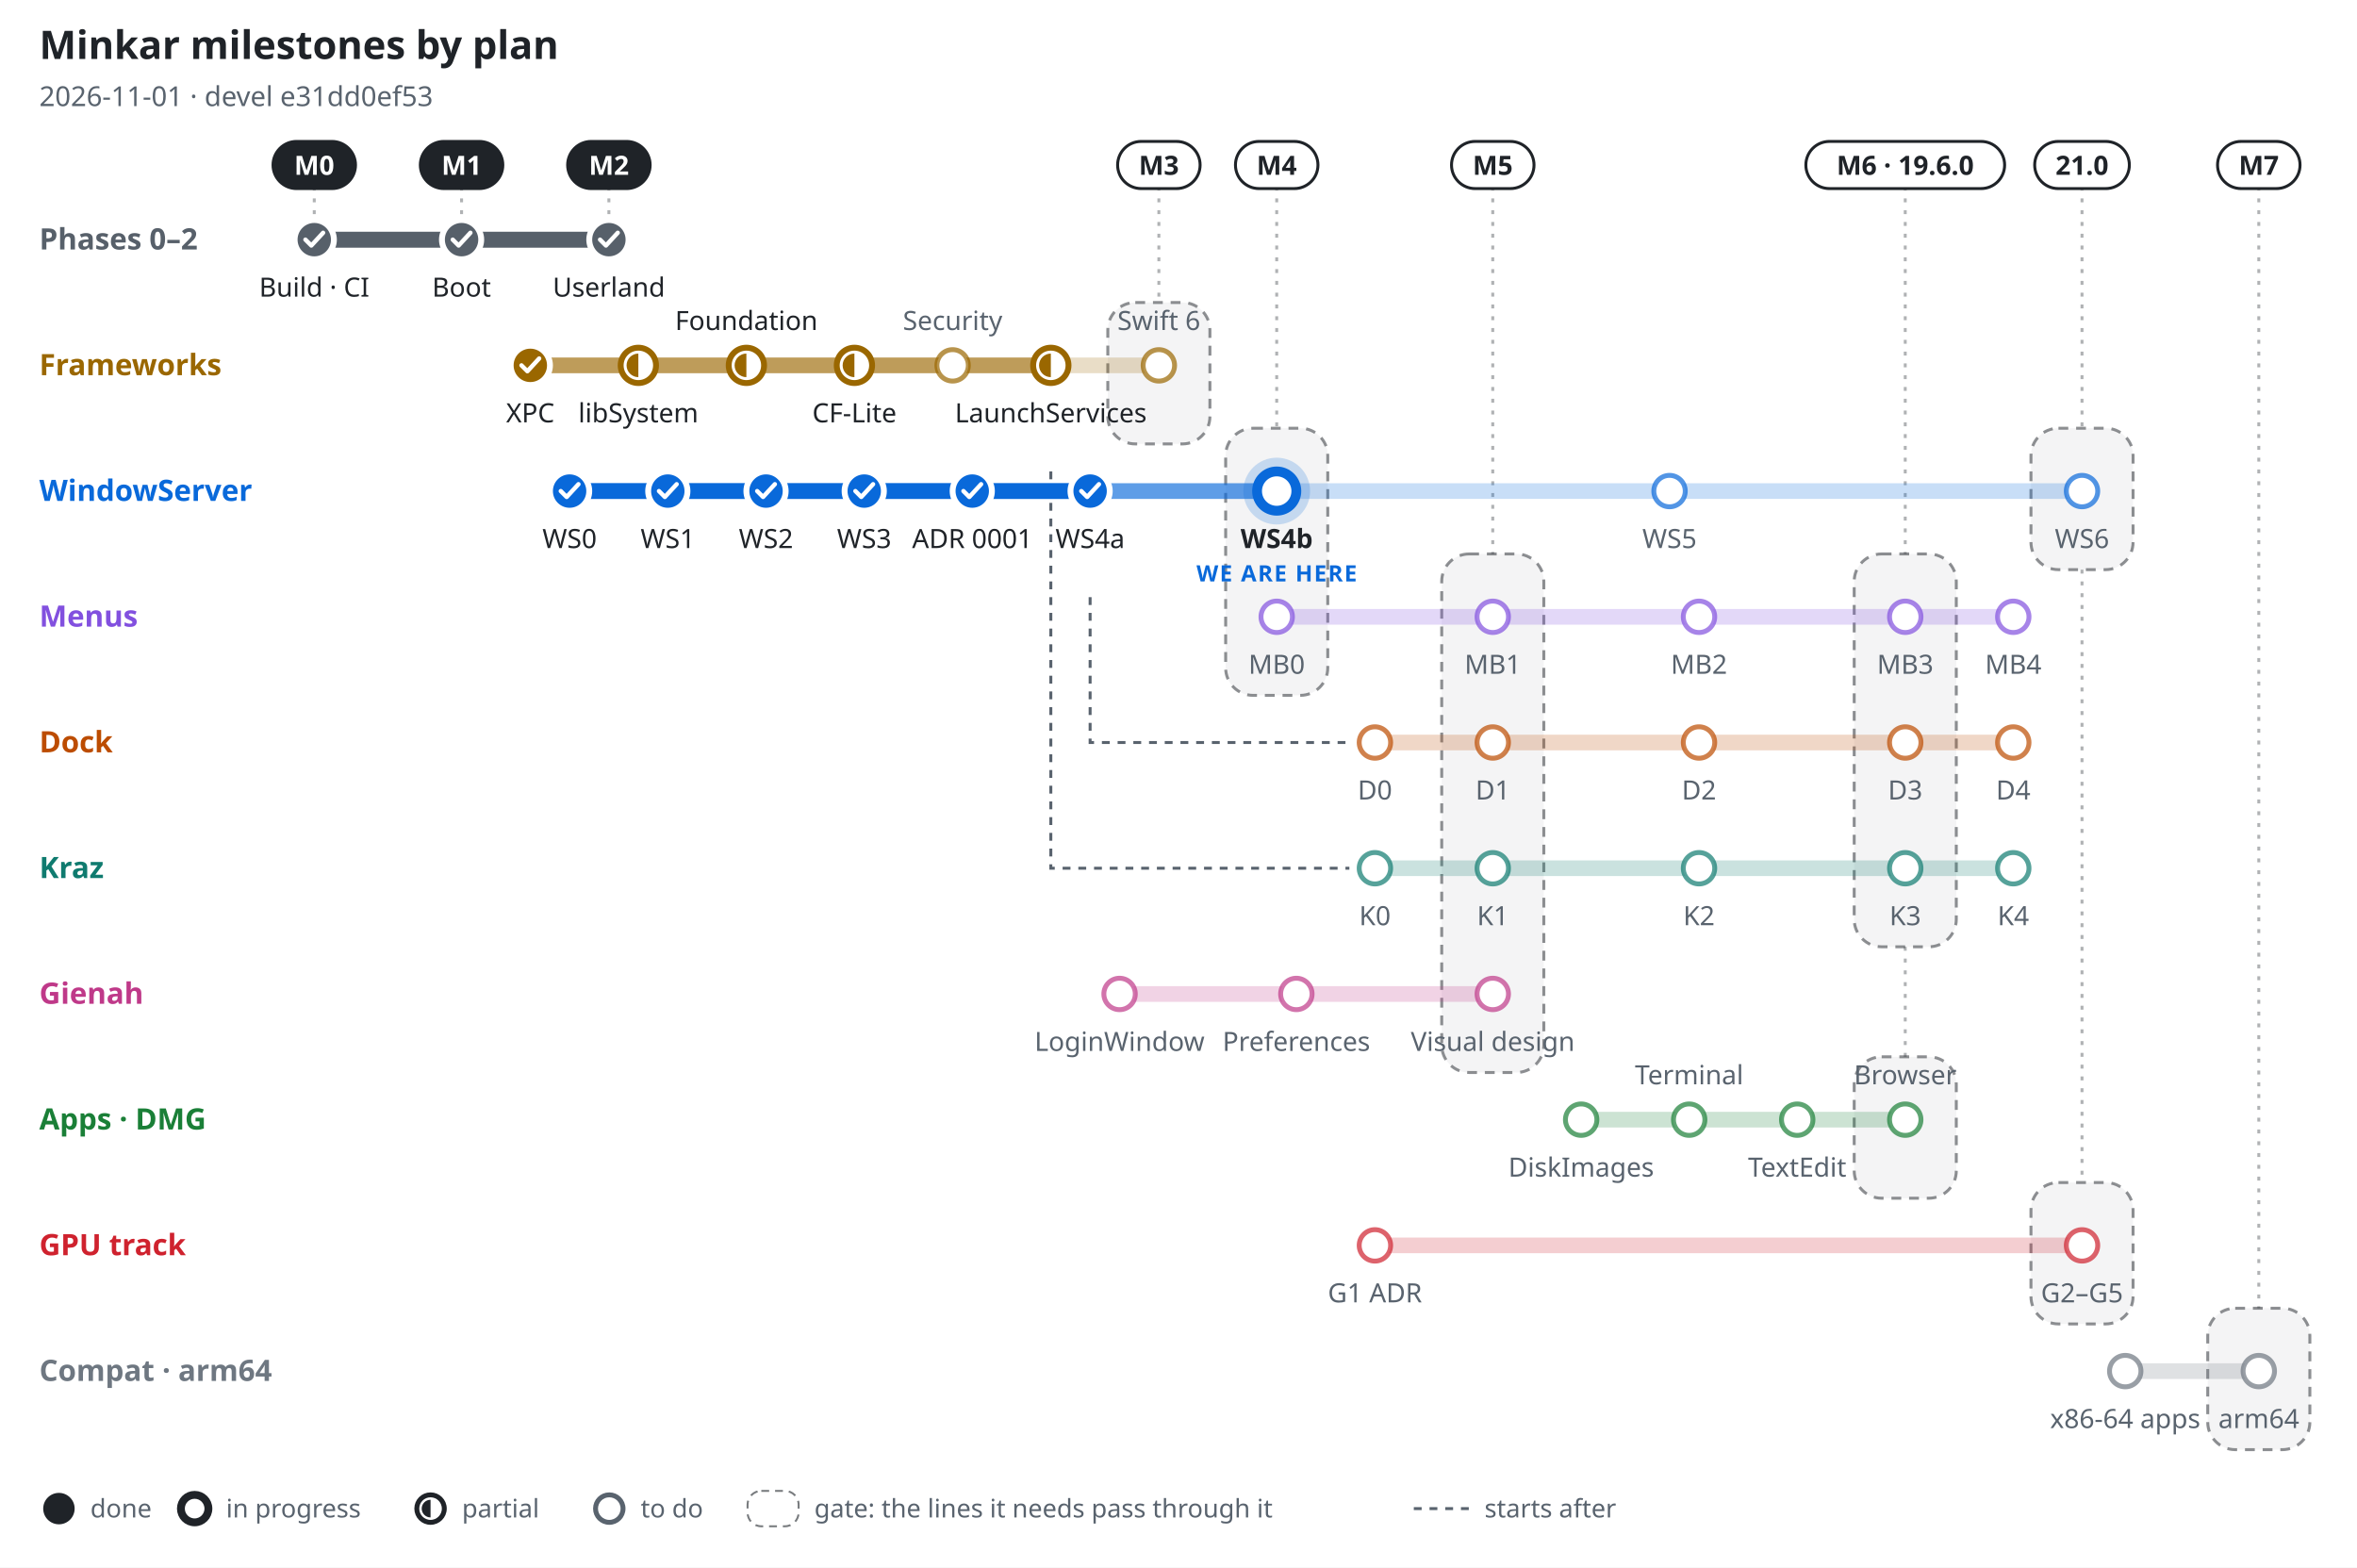
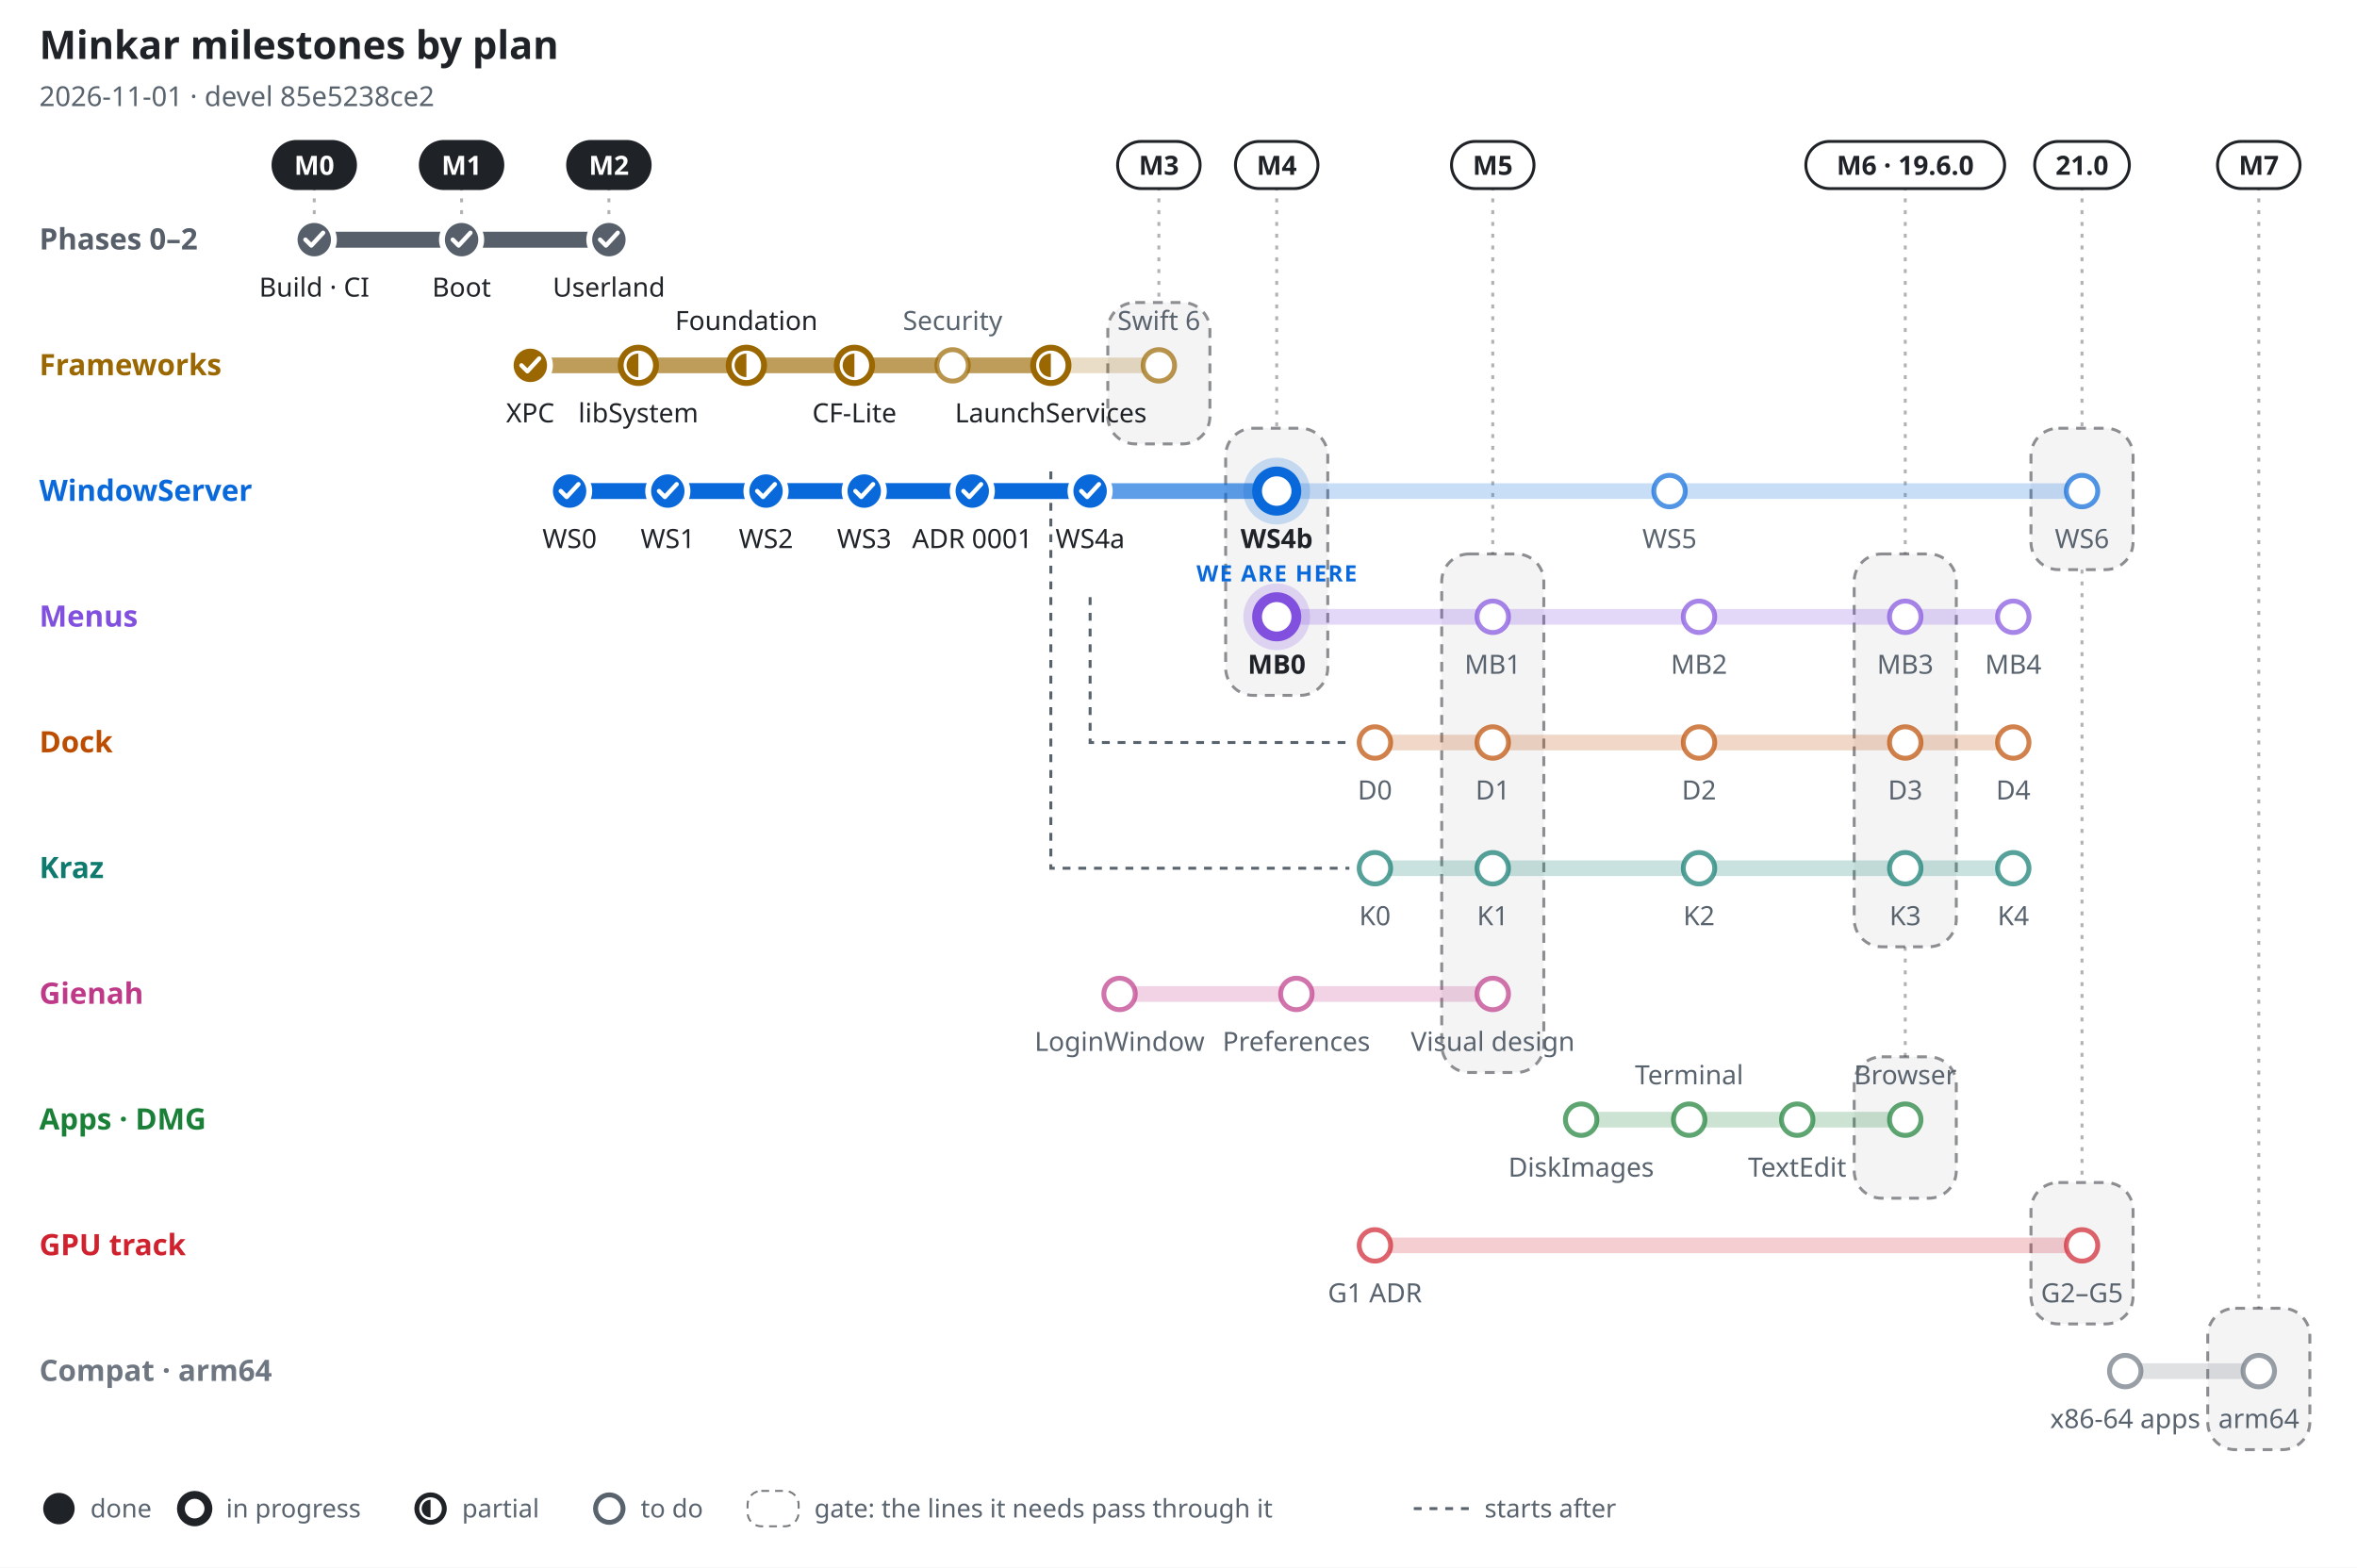
<svg xmlns="http://www.w3.org/2000/svg" width="1200" height="798" viewBox="0 0 1200 798" font-family="-apple-system, BlinkMacSystemFont, 'Segoe UI', 'Noto Sans', Helvetica, Arial, sans-serif" role="img" aria-label="Minkar milestones by plan, 2026-11-01">
  <rect width="1200" height="798" fill="#ffffff" />
  <text x="20" y="30" font-size="20" font-weight="700" fill="#1f2328" text-anchor="start">Minkar milestones by plan</text>
-   <text x="20" y="54" font-size="14" font-weight="400" fill="#59636e" text-anchor="start">2026-11-01 · devel e31dd0ef53</text>
+   <text x="20" y="54" font-size="14" font-weight="400" fill="#59636e" text-anchor="start">2026-11-01 · devel 85e5238ce2</text>
  <line x1="160" y1="95" x2="160" y2="110" stroke="#1f2328" stroke-opacity=".35" stroke-width="1.5" stroke-dasharray="2 4" />
  <rect x="139" y="72" width="42" height="24" rx="12" fill="#1f2328" stroke="#1f2328" stroke-width="1.5" />
  <text x="160" y="89" font-size="13.5" font-weight="700" fill="#ffffff" text-anchor="middle">M0</text>
  <line x1="235" y1="95" x2="235" y2="110" stroke="#1f2328" stroke-opacity=".35" stroke-width="1.5" stroke-dasharray="2 4" />
  <rect x="214" y="72" width="42" height="24" rx="12" fill="#1f2328" stroke="#1f2328" stroke-width="1.5" />
  <text x="235" y="89" font-size="13.5" font-weight="700" fill="#ffffff" text-anchor="middle">M1</text>
  <line x1="310" y1="95" x2="310" y2="110" stroke="#1f2328" stroke-opacity=".35" stroke-width="1.5" stroke-dasharray="2 4" />
  <rect x="289" y="72" width="42" height="24" rx="12" fill="#1f2328" stroke="#1f2328" stroke-width="1.5" />
  <text x="310" y="89" font-size="13.5" font-weight="700" fill="#ffffff" text-anchor="middle">M2</text>
  <line x1="590" y1="95" x2="590" y2="154" stroke="#1f2328" stroke-opacity=".35" stroke-width="1.5" stroke-dasharray="2 4" />
  <rect x="564" y="154" width="52" height="72" rx="14" fill="#1f2328" fill-opacity=".05" stroke="#1f2328" stroke-opacity=".5" stroke-width="1.5" stroke-dasharray="5 4" />
  <rect x="569" y="72" width="42" height="24" rx="12" fill="#ffffff" stroke="#1f2328" stroke-width="1.5" />
  <text x="590" y="89" font-size="13.5" font-weight="700" fill="#1f2328" text-anchor="middle">M3</text>
  <line x1="650" y1="95" x2="650" y2="218" stroke="#1f2328" stroke-opacity=".35" stroke-width="1.5" stroke-dasharray="2 4" />
  <rect x="624" y="218" width="52" height="136" rx="14" fill="#1f2328" fill-opacity=".05" stroke="#1f2328" stroke-opacity=".5" stroke-width="1.5" stroke-dasharray="5 4" />
  <rect x="629" y="72" width="42" height="24" rx="12" fill="#ffffff" stroke="#1f2328" stroke-width="1.5" />
  <text x="650" y="89" font-size="13.5" font-weight="700" fill="#1f2328" text-anchor="middle">M4</text>
  <line x1="760" y1="95" x2="760" y2="282" stroke="#1f2328" stroke-opacity=".35" stroke-width="1.5" stroke-dasharray="2 4" />
  <rect x="734" y="282" width="52" height="264" rx="14" fill="#1f2328" fill-opacity=".05" stroke="#1f2328" stroke-opacity=".5" stroke-width="1.5" stroke-dasharray="5 4" />
  <rect x="739" y="72" width="42" height="24" rx="12" fill="#ffffff" stroke="#1f2328" stroke-width="1.5" />
  <text x="760" y="89" font-size="13.5" font-weight="700" fill="#1f2328" text-anchor="middle">M5</text>
  <line x1="970" y1="95" x2="970" y2="282" stroke="#1f2328" stroke-opacity=".35" stroke-width="1.5" stroke-dasharray="2 4" />
  <rect x="944" y="282" width="52" height="200" rx="14" fill="#1f2328" fill-opacity=".05" stroke="#1f2328" stroke-opacity=".5" stroke-width="1.5" stroke-dasharray="5 4" />
  <line x1="970" y1="482" x2="970" y2="538" stroke="#1f2328" stroke-opacity=".35" stroke-width="1.5" stroke-dasharray="2 4" />
  <rect x="944" y="538" width="52" height="72" rx="14" fill="#1f2328" fill-opacity=".05" stroke="#1f2328" stroke-opacity=".5" stroke-width="1.5" stroke-dasharray="5 4" />
  <rect x="919.4" y="72" width="101.2" height="24" rx="12" fill="#ffffff" stroke="#1f2328" stroke-width="1.5" />
  <text x="970" y="89" font-size="13.5" font-weight="700" fill="#1f2328" text-anchor="middle">M6 · 19.6.0</text>
  <line x1="1060" y1="95" x2="1060" y2="218" stroke="#1f2328" stroke-opacity=".35" stroke-width="1.5" stroke-dasharray="2 4" />
  <rect x="1034" y="218" width="52" height="72" rx="14" fill="#1f2328" fill-opacity=".05" stroke="#1f2328" stroke-opacity=".5" stroke-width="1.5" stroke-dasharray="5 4" />
  <line x1="1060" y1="290" x2="1060" y2="602" stroke="#1f2328" stroke-opacity=".35" stroke-width="1.5" stroke-dasharray="2 4" />
  <rect x="1034" y="602" width="52" height="72" rx="14" fill="#1f2328" fill-opacity=".05" stroke="#1f2328" stroke-opacity=".5" stroke-width="1.5" stroke-dasharray="5 4" />
  <rect x="1035.9" y="72" width="48.2" height="24" rx="12" fill="#ffffff" stroke="#1f2328" stroke-width="1.5" />
  <text x="1060" y="89" font-size="13.5" font-weight="700" fill="#1f2328" text-anchor="middle">21.0</text>
  <line x1="1150" y1="95" x2="1150" y2="666" stroke="#1f2328" stroke-opacity=".35" stroke-width="1.5" stroke-dasharray="2 4" />
  <rect x="1124" y="666" width="52" height="72" rx="14" fill="#1f2328" fill-opacity=".05" stroke="#1f2328" stroke-opacity=".5" stroke-width="1.5" stroke-dasharray="5 4" />
  <rect x="1129" y="72" width="42" height="24" rx="12" fill="#ffffff" stroke="#1f2328" stroke-width="1.5" />
  <text x="1150" y="89" font-size="13.5" font-weight="700" fill="#1f2328" text-anchor="middle">M7</text>
  <path d="M555 304 V378 H687" fill="none" stroke="#59636e" stroke-width="1.5" stroke-dasharray="4 4" />
  <path d="M535 240 V442 H687" fill="none" stroke="#59636e" stroke-width="1.5" stroke-dasharray="4 4" />
  <text x="20" y="127" font-size="15" font-weight="700" fill="#57606a" text-anchor="start">Phases 0–2</text>
  <line x1="160" y1="122" x2="310" y2="122" stroke="#57606a" stroke-opacity=".22" stroke-width="8" stroke-linecap="round" />
  <line x1="160" y1="122" x2="310" y2="122" stroke="#57606a" stroke-opacity=".55" stroke-width="8" stroke-linecap="round" />
  <line x1="160" y1="122" x2="310" y2="122" stroke="#57606a" stroke-opacity="1" stroke-width="8" stroke-linecap="round" />
  <circle cx="160" cy="122" r="10" fill="#57606a" stroke="#ffffff" stroke-width="3" />
  <path d="M155.5 122 l3 3 l6 -6.5" fill="none" stroke="#ffffff" stroke-width="2.2" stroke-linecap="round" stroke-linejoin="round" />
  <text x="160" y="151" font-size="13.5" font-weight="500" fill="#1f2328" text-anchor="middle">Build · CI</text>
  <circle cx="235" cy="122" r="10" fill="#57606a" stroke="#ffffff" stroke-width="3" />
  <path d="M230.5 122 l3 3 l6 -6.5" fill="none" stroke="#ffffff" stroke-width="2.2" stroke-linecap="round" stroke-linejoin="round" />
  <text x="235" y="151" font-size="13.5" font-weight="500" fill="#1f2328" text-anchor="middle">Boot</text>
  <circle cx="310" cy="122" r="10" fill="#57606a" stroke="#ffffff" stroke-width="3" />
  <path d="M305.5 122 l3 3 l6 -6.5" fill="none" stroke="#ffffff" stroke-width="2.2" stroke-linecap="round" stroke-linejoin="round" />
  <text x="310" y="151" font-size="13.5" font-weight="500" fill="#1f2328" text-anchor="middle">Userland</text>
  <text x="20" y="191" font-size="15" font-weight="700" fill="#9a6700" text-anchor="start">Frameworks</text>
  <line x1="270" y1="186" x2="590" y2="186" stroke="#9a6700" stroke-opacity=".22" stroke-width="8" stroke-linecap="round" />
  <line x1="270" y1="186" x2="535" y2="186" stroke="#9a6700" stroke-opacity=".55" stroke-width="8" stroke-linecap="round" />
  <line x1="270" y1="186" x2="270" y2="186" stroke="#9a6700" stroke-opacity="1" stroke-width="8" stroke-linecap="round" />
  <circle cx="270" cy="186" r="10" fill="#9a6700" stroke="#ffffff" stroke-width="3" />
  <path d="M265.5 186 l3 3 l6 -6.5" fill="none" stroke="#ffffff" stroke-width="2.2" stroke-linecap="round" stroke-linejoin="round" />
  <text x="270" y="215" font-size="13.5" font-weight="500" fill="#1f2328" text-anchor="middle">XPC</text>
  <circle cx="325" cy="186" r="9" fill="#ffffff" stroke="#9a6700" stroke-width="3" />
  <path d="M325 180 A6 6 0 0 0 325 192 Z" fill="#9a6700" />
  <text x="325" y="215" font-size="13.5" font-weight="500" fill="#1f2328" text-anchor="middle">libSystem</text>
  <circle cx="380" cy="186" r="9" fill="#ffffff" stroke="#9a6700" stroke-width="3" />
  <path d="M380 180 A6 6 0 0 0 380 192 Z" fill="#9a6700" />
  <text x="380" y="168" font-size="13.5" font-weight="500" fill="#1f2328" text-anchor="middle">Foundation</text>
  <circle cx="435" cy="186" r="9" fill="#ffffff" stroke="#9a6700" stroke-width="3" />
  <path d="M435 180 A6 6 0 0 0 435 192 Z" fill="#9a6700" />
  <text x="435" y="215" font-size="13.5" font-weight="500" fill="#1f2328" text-anchor="middle">CF-Lite</text>
  <circle cx="485" cy="186" r="8" fill="#ffffff" stroke="#9a6700" stroke-opacity=".7" stroke-width="2.5" />
  <text x="485" y="168" font-size="13.5" font-weight="500" fill="#59636e" text-anchor="middle">Security</text>
  <circle cx="535" cy="186" r="9" fill="#ffffff" stroke="#9a6700" stroke-width="3" />
  <path d="M535 180 A6 6 0 0 0 535 192 Z" fill="#9a6700" />
  <text x="535" y="215" font-size="13.5" font-weight="500" fill="#1f2328" text-anchor="middle">LaunchServices</text>
  <circle cx="590" cy="186" r="8" fill="#ffffff" stroke="#9a6700" stroke-opacity=".7" stroke-width="2.5" />
  <text x="590" y="168" font-size="13.5" font-weight="500" fill="#59636e" text-anchor="middle">Swift 6</text>
  <text x="20" y="255" font-size="15" font-weight="700" fill="#0969da" text-anchor="start">WindowServer</text>
  <line x1="290" y1="250" x2="1060" y2="250" stroke="#0969da" stroke-opacity=".22" stroke-width="8" stroke-linecap="round" />
  <line x1="290" y1="250" x2="650" y2="250" stroke="#0969da" stroke-opacity=".55" stroke-width="8" stroke-linecap="round" />
  <line x1="290" y1="250" x2="555" y2="250" stroke="#0969da" stroke-opacity="1" stroke-width="8" stroke-linecap="round" />
  <circle cx="290" cy="250" r="10" fill="#0969da" stroke="#ffffff" stroke-width="3" />
  <path d="M285.5 250 l3 3 l6 -6.5" fill="none" stroke="#ffffff" stroke-width="2.2" stroke-linecap="round" stroke-linejoin="round" />
  <text x="290" y="279" font-size="13.5" font-weight="500" fill="#1f2328" text-anchor="middle">WS0</text>
  <circle cx="340" cy="250" r="10" fill="#0969da" stroke="#ffffff" stroke-width="3" />
  <path d="M335.5 250 l3 3 l6 -6.5" fill="none" stroke="#ffffff" stroke-width="2.2" stroke-linecap="round" stroke-linejoin="round" />
  <text x="340" y="279" font-size="13.5" font-weight="500" fill="#1f2328" text-anchor="middle">WS1</text>
  <circle cx="390" cy="250" r="10" fill="#0969da" stroke="#ffffff" stroke-width="3" />
  <path d="M385.5 250 l3 3 l6 -6.5" fill="none" stroke="#ffffff" stroke-width="2.2" stroke-linecap="round" stroke-linejoin="round" />
  <text x="390" y="279" font-size="13.5" font-weight="500" fill="#1f2328" text-anchor="middle">WS2</text>
  <circle cx="440" cy="250" r="10" fill="#0969da" stroke="#ffffff" stroke-width="3" />
  <path d="M435.5 250 l3 3 l6 -6.5" fill="none" stroke="#ffffff" stroke-width="2.2" stroke-linecap="round" stroke-linejoin="round" />
  <text x="440" y="279" font-size="13.5" font-weight="500" fill="#1f2328" text-anchor="middle">WS3</text>
  <circle cx="495" cy="250" r="10" fill="#0969da" stroke="#ffffff" stroke-width="3" />
  <path d="M490.5 250 l3 3 l6 -6.5" fill="none" stroke="#ffffff" stroke-width="2.2" stroke-linecap="round" stroke-linejoin="round" />
  <text x="495" y="279" font-size="13.5" font-weight="500" fill="#1f2328" text-anchor="middle">ADR 0001</text>
  <circle cx="555" cy="250" r="10" fill="#0969da" stroke="#ffffff" stroke-width="3" />
  <path d="M550.5 250 l3 3 l6 -6.5" fill="none" stroke="#ffffff" stroke-width="2.2" stroke-linecap="round" stroke-linejoin="round" />
  <text x="555" y="279" font-size="13.5" font-weight="500" fill="#1f2328" text-anchor="middle">WS4a</text>
  <circle cx="650" cy="250" r="17" fill="#0969da" fill-opacity=".2" />
  <circle cx="650" cy="250" r="10" fill="#ffffff" stroke="#0969da" stroke-width="5" />
  <text x="650" y="279" font-size="13.5" font-weight="700" fill="#1f2328" text-anchor="middle">WS4b</text>
  <text x="650" y="296" font-size="11.5" font-weight="800" fill="#0969da" text-anchor="middle" letter-spacing=".06em">WE ARE HERE</text>
  <circle cx="850" cy="250" r="8" fill="#ffffff" stroke="#0969da" stroke-opacity=".7" stroke-width="2.5" />
  <text x="850" y="279" font-size="13.5" font-weight="500" fill="#59636e" text-anchor="middle">WS5</text>
  <circle cx="1060" cy="250" r="8" fill="#ffffff" stroke="#0969da" stroke-opacity=".7" stroke-width="2.5" />
  <text x="1060" y="279" font-size="13.5" font-weight="500" fill="#59636e" text-anchor="middle">WS6</text>
  <text x="20" y="319" font-size="15" font-weight="700" fill="#8250df" text-anchor="start">Menus</text>
  <line x1="650" y1="314" x2="1025" y2="314" stroke="#8250df" stroke-opacity=".22" stroke-width="8" stroke-linecap="round" />
-   <circle cx="650" cy="314" r="8" fill="#ffffff" stroke="#8250df" stroke-opacity=".7" stroke-width="2.5" />
-   <text x="650" y="343" font-size="13.5" font-weight="500" fill="#59636e" text-anchor="middle">MB0</text>
+   <line x1="650" y1="314" x2="650" y2="314" stroke="#8250df" stroke-opacity=".55" stroke-width="8" stroke-linecap="round" />
+   <circle cx="650" cy="314" r="17" fill="#8250df" fill-opacity=".2" />
+   <circle cx="650" cy="314" r="10" fill="#ffffff" stroke="#8250df" stroke-width="5" />
+   <text x="650" y="343" font-size="13.5" font-weight="700" fill="#1f2328" text-anchor="middle">MB0</text>
  <circle cx="760" cy="314" r="8" fill="#ffffff" stroke="#8250df" stroke-opacity=".7" stroke-width="2.5" />
  <text x="760" y="343" font-size="13.5" font-weight="500" fill="#59636e" text-anchor="middle">MB1</text>
  <circle cx="865" cy="314" r="8" fill="#ffffff" stroke="#8250df" stroke-opacity=".7" stroke-width="2.5" />
  <text x="865" y="343" font-size="13.5" font-weight="500" fill="#59636e" text-anchor="middle">MB2</text>
  <circle cx="970" cy="314" r="8" fill="#ffffff" stroke="#8250df" stroke-opacity=".7" stroke-width="2.5" />
  <text x="970" y="343" font-size="13.5" font-weight="500" fill="#59636e" text-anchor="middle">MB3</text>
  <circle cx="1025" cy="314" r="8" fill="#ffffff" stroke="#8250df" stroke-opacity=".7" stroke-width="2.5" />
  <text x="1025" y="343" font-size="13.5" font-weight="500" fill="#59636e" text-anchor="middle">MB4</text>
  <text x="20" y="383" font-size="15" font-weight="700" fill="#bc4c00" text-anchor="start">Dock</text>
  <line x1="700" y1="378" x2="1025" y2="378" stroke="#bc4c00" stroke-opacity=".22" stroke-width="8" stroke-linecap="round" />
  <circle cx="700" cy="378" r="8" fill="#ffffff" stroke="#bc4c00" stroke-opacity=".7" stroke-width="2.5" />
  <text x="700" y="407" font-size="13.5" font-weight="500" fill="#59636e" text-anchor="middle">D0</text>
  <circle cx="760" cy="378" r="8" fill="#ffffff" stroke="#bc4c00" stroke-opacity=".7" stroke-width="2.5" />
  <text x="760" y="407" font-size="13.5" font-weight="500" fill="#59636e" text-anchor="middle">D1</text>
  <circle cx="865" cy="378" r="8" fill="#ffffff" stroke="#bc4c00" stroke-opacity=".7" stroke-width="2.5" />
  <text x="865" y="407" font-size="13.5" font-weight="500" fill="#59636e" text-anchor="middle">D2</text>
  <circle cx="970" cy="378" r="8" fill="#ffffff" stroke="#bc4c00" stroke-opacity=".7" stroke-width="2.5" />
  <text x="970" y="407" font-size="13.5" font-weight="500" fill="#59636e" text-anchor="middle">D3</text>
  <circle cx="1025" cy="378" r="8" fill="#ffffff" stroke="#bc4c00" stroke-opacity=".7" stroke-width="2.5" />
  <text x="1025" y="407" font-size="13.5" font-weight="500" fill="#59636e" text-anchor="middle">D4</text>
  <text x="20" y="447" font-size="15" font-weight="700" fill="#0f7b6f" text-anchor="start">Kraz</text>
  <line x1="700" y1="442" x2="1025" y2="442" stroke="#0f7b6f" stroke-opacity=".22" stroke-width="8" stroke-linecap="round" />
  <circle cx="700" cy="442" r="8" fill="#ffffff" stroke="#0f7b6f" stroke-opacity=".7" stroke-width="2.5" />
  <text x="700" y="471" font-size="13.5" font-weight="500" fill="#59636e" text-anchor="middle">K0</text>
  <circle cx="760" cy="442" r="8" fill="#ffffff" stroke="#0f7b6f" stroke-opacity=".7" stroke-width="2.5" />
  <text x="760" y="471" font-size="13.5" font-weight="500" fill="#59636e" text-anchor="middle">K1</text>
  <circle cx="865" cy="442" r="8" fill="#ffffff" stroke="#0f7b6f" stroke-opacity=".7" stroke-width="2.5" />
  <text x="865" y="471" font-size="13.5" font-weight="500" fill="#59636e" text-anchor="middle">K2</text>
  <circle cx="970" cy="442" r="8" fill="#ffffff" stroke="#0f7b6f" stroke-opacity=".7" stroke-width="2.5" />
  <text x="970" y="471" font-size="13.5" font-weight="500" fill="#59636e" text-anchor="middle">K3</text>
  <circle cx="1025" cy="442" r="8" fill="#ffffff" stroke="#0f7b6f" stroke-opacity=".7" stroke-width="2.5" />
  <text x="1025" y="471" font-size="13.5" font-weight="500" fill="#59636e" text-anchor="middle">K4</text>
  <text x="20" y="511" font-size="15" font-weight="700" fill="#bf3989" text-anchor="start">Gienah</text>
  <line x1="570" y1="506" x2="760" y2="506" stroke="#bf3989" stroke-opacity=".22" stroke-width="8" stroke-linecap="round" />
  <circle cx="570" cy="506" r="8" fill="#ffffff" stroke="#bf3989" stroke-opacity=".7" stroke-width="2.5" />
  <text x="570" y="535" font-size="13.5" font-weight="500" fill="#59636e" text-anchor="middle">LoginWindow</text>
  <circle cx="660" cy="506" r="8" fill="#ffffff" stroke="#bf3989" stroke-opacity=".7" stroke-width="2.5" />
  <text x="660" y="535" font-size="13.5" font-weight="500" fill="#59636e" text-anchor="middle">Preferences</text>
  <circle cx="760" cy="506" r="8" fill="#ffffff" stroke="#bf3989" stroke-opacity=".7" stroke-width="2.5" />
  <text x="760" y="535" font-size="13.5" font-weight="500" fill="#59636e" text-anchor="middle">Visual design</text>
  <text x="20" y="575" font-size="15" font-weight="700" fill="#1a7f37" text-anchor="start">Apps · DMG</text>
  <line x1="805" y1="570" x2="970" y2="570" stroke="#1a7f37" stroke-opacity=".22" stroke-width="8" stroke-linecap="round" />
  <circle cx="805" cy="570" r="8" fill="#ffffff" stroke="#1a7f37" stroke-opacity=".7" stroke-width="2.5" />
  <text x="805" y="599" font-size="13.5" font-weight="500" fill="#59636e" text-anchor="middle">DiskImages</text>
  <circle cx="860" cy="570" r="8" fill="#ffffff" stroke="#1a7f37" stroke-opacity=".7" stroke-width="2.5" />
  <text x="860" y="552" font-size="13.5" font-weight="500" fill="#59636e" text-anchor="middle">Terminal</text>
  <circle cx="915" cy="570" r="8" fill="#ffffff" stroke="#1a7f37" stroke-opacity=".7" stroke-width="2.5" />
  <text x="915" y="599" font-size="13.5" font-weight="500" fill="#59636e" text-anchor="middle">TextEdit</text>
  <circle cx="970" cy="570" r="8" fill="#ffffff" stroke="#1a7f37" stroke-opacity=".7" stroke-width="2.5" />
  <text x="970" y="552" font-size="13.5" font-weight="500" fill="#59636e" text-anchor="middle">Browser</text>
  <text x="20" y="639" font-size="15" font-weight="700" fill="#cf222e" text-anchor="start">GPU track</text>
  <line x1="700" y1="634" x2="1060" y2="634" stroke="#cf222e" stroke-opacity=".22" stroke-width="8" stroke-linecap="round" />
  <circle cx="700" cy="634" r="8" fill="#ffffff" stroke="#cf222e" stroke-opacity=".7" stroke-width="2.5" />
  <text x="700" y="663" font-size="13.5" font-weight="500" fill="#59636e" text-anchor="middle">G1 ADR</text>
  <circle cx="1060" cy="634" r="8" fill="#ffffff" stroke="#cf222e" stroke-opacity=".7" stroke-width="2.5" />
  <text x="1060" y="663" font-size="13.5" font-weight="500" fill="#59636e" text-anchor="middle">G2–G5</text>
  <text x="20" y="703" font-size="15" font-weight="700" fill="#6e7781" text-anchor="start">Compat · arm64</text>
  <line x1="1082" y1="698" x2="1150" y2="698" stroke="#6e7781" stroke-opacity=".22" stroke-width="8" stroke-linecap="round" />
  <circle cx="1082" cy="698" r="8" fill="#ffffff" stroke="#6e7781" stroke-opacity=".7" stroke-width="2.5" />
  <text x="1082" y="727" font-size="13.5" font-weight="500" fill="#59636e" text-anchor="middle">x86-64 apps</text>
  <circle cx="1150" cy="698" r="8" fill="#ffffff" stroke="#6e7781" stroke-opacity=".7" stroke-width="2.5" />
  <text x="1150" y="727" font-size="13.5" font-weight="500" fill="#59636e" text-anchor="middle">arm64</text>
  <circle cx="30" cy="768" r="8" fill="#1f2328" />
  <text x="46" y="772.5" font-size="13" font-weight="400" fill="#59636e" text-anchor="start">done</text>
  <circle cx="99.1" cy="768" r="7" fill="#ffffff" stroke="#1f2328" stroke-width="4" />
  <text x="115.1" y="772.5" font-size="13" font-weight="400" fill="#59636e" text-anchor="start">in progress</text>
  <circle cx="219.2" cy="768" r="7" fill="#ffffff" stroke="#1f2328" stroke-width="2.5" />
  <path d="M219.2 763.5 A4.5 4.5 0 0 0 219.2 772.5 Z" fill="#1f2328" />
  <text x="235.2" y="772.5" font-size="13" font-weight="400" fill="#59636e" text-anchor="start">partial</text>
  <circle cx="310.2" cy="768" r="7" fill="#ffffff" stroke="#59636e" stroke-width="2.5" />
  <text x="326.2" y="772.5" font-size="13" font-weight="400" fill="#59636e" text-anchor="start">to do</text>
  <rect x="380.6" y="759" width="26" height="18" rx="7" fill="none" stroke="#1f2328" stroke-opacity=".6" stroke-dasharray="4 3" />
  <text x="414.6" y="772.5" font-size="13" font-weight="400" fill="#59636e" text-anchor="start">gate: the lines it needs pass through it</text>
  <path d="M719.8 768 h28" stroke="#59636e" stroke-width="1.5" stroke-dasharray="4 4" />
  <text x="755.8" y="772.5" font-size="13" font-weight="400" fill="#59636e" text-anchor="start">starts after</text>
</svg>
